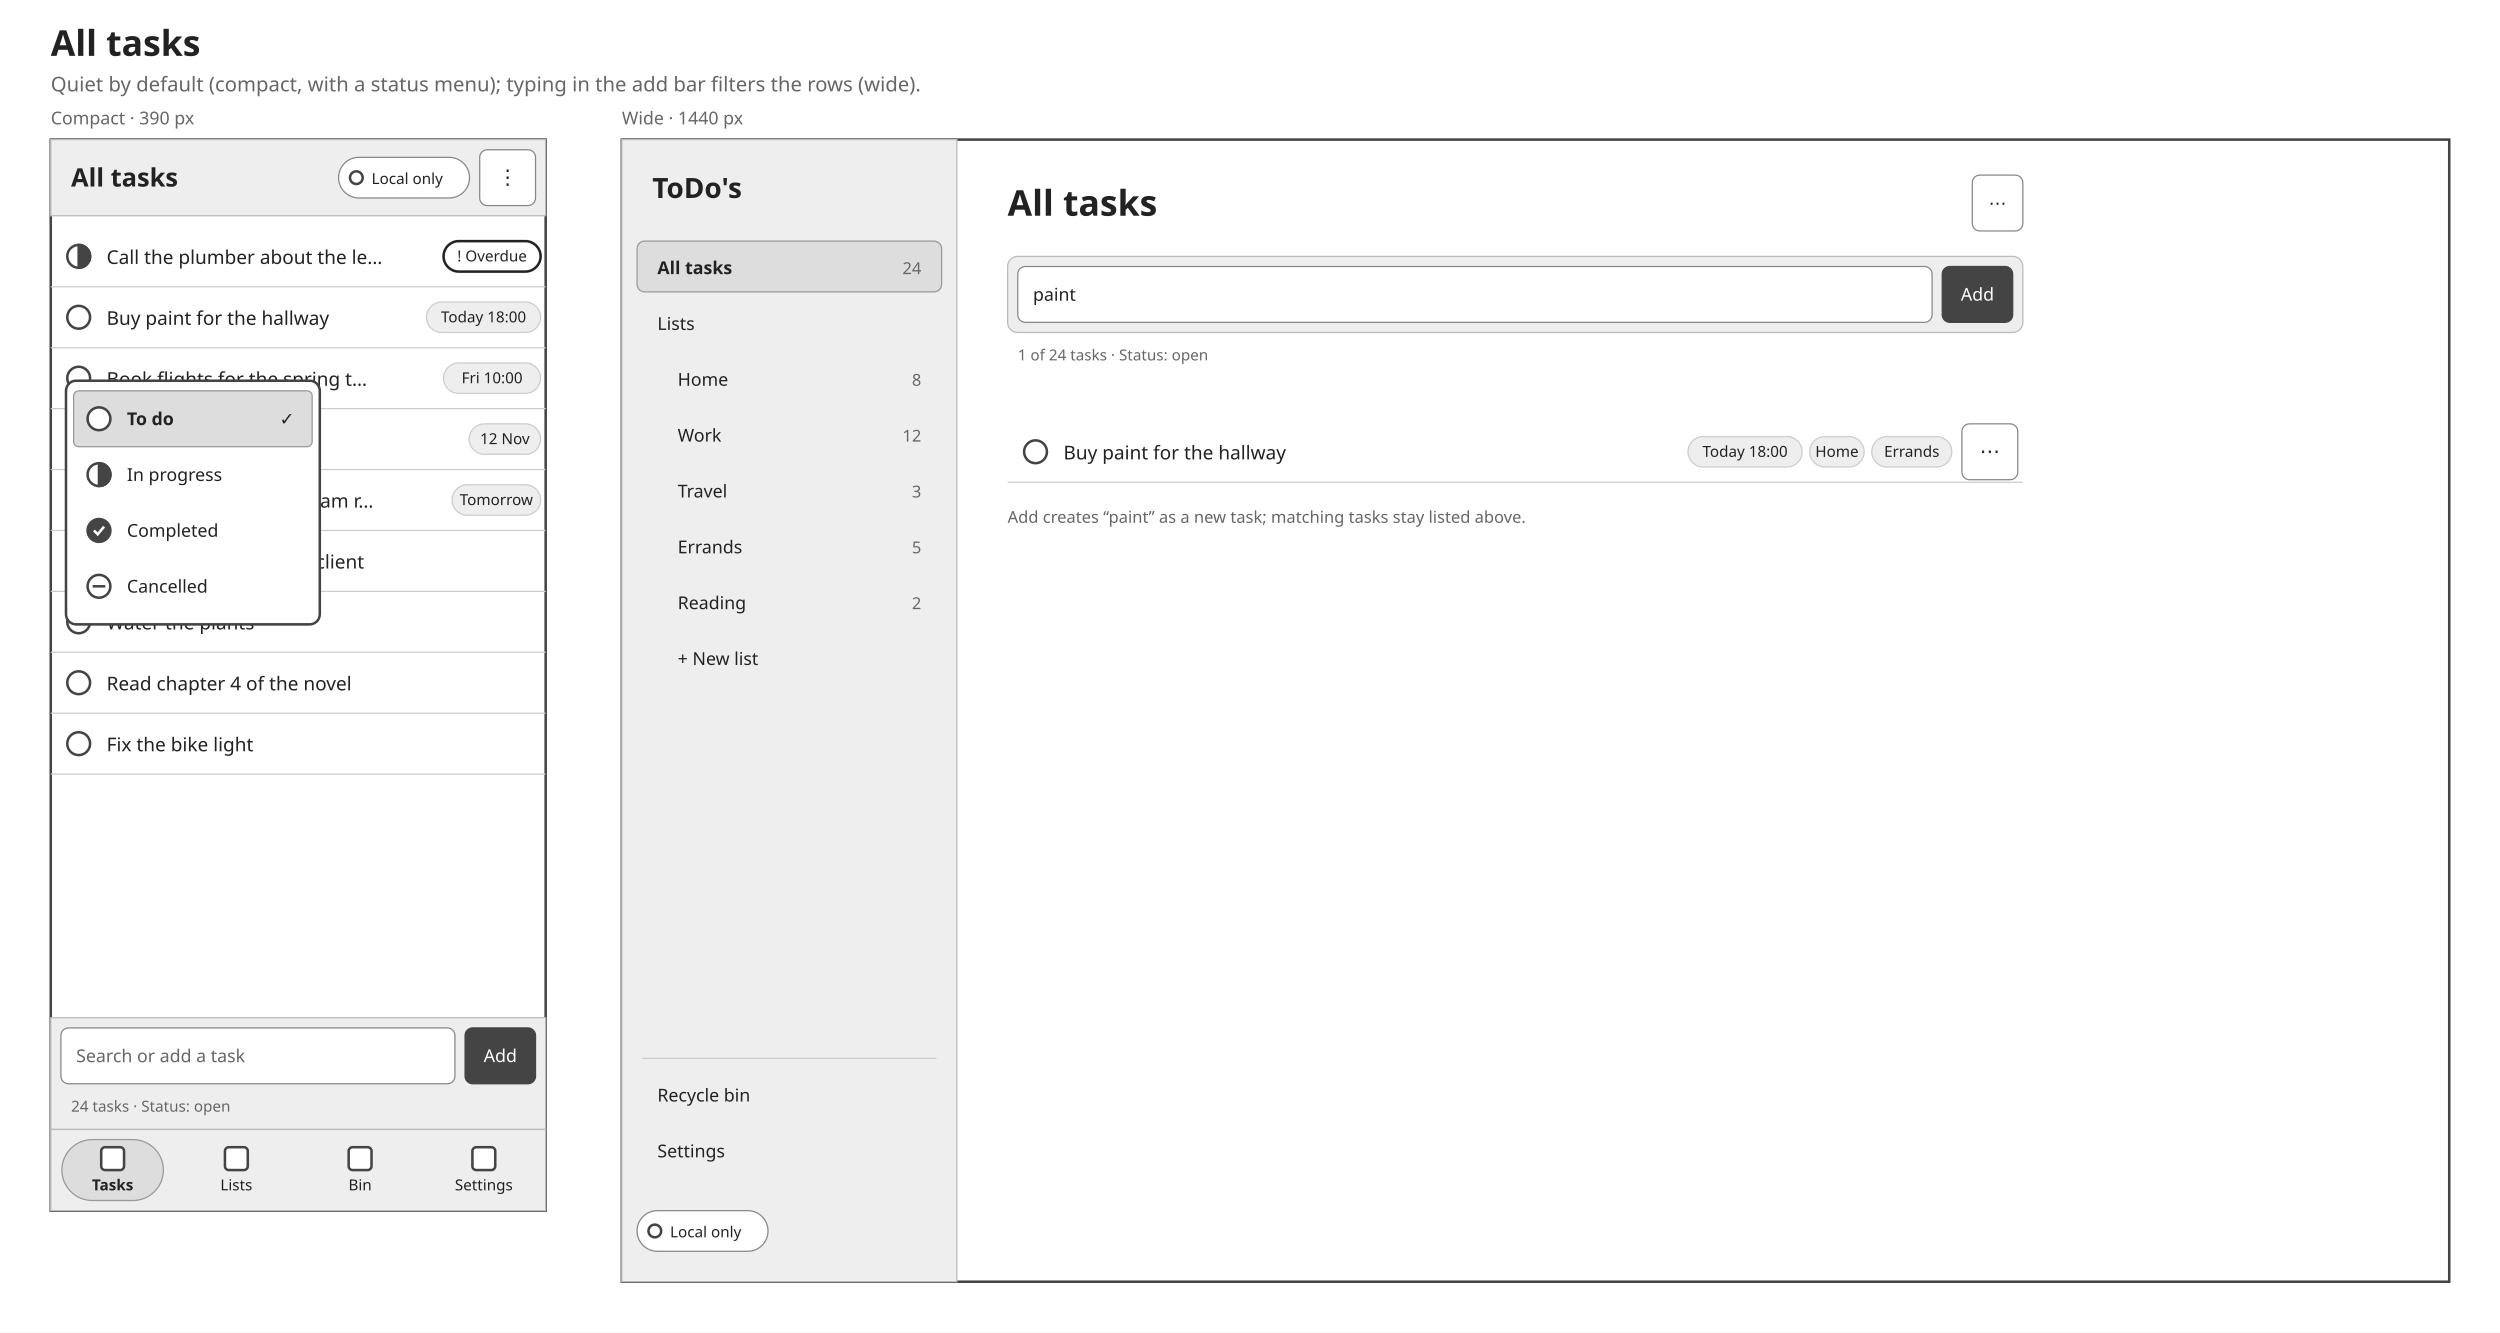
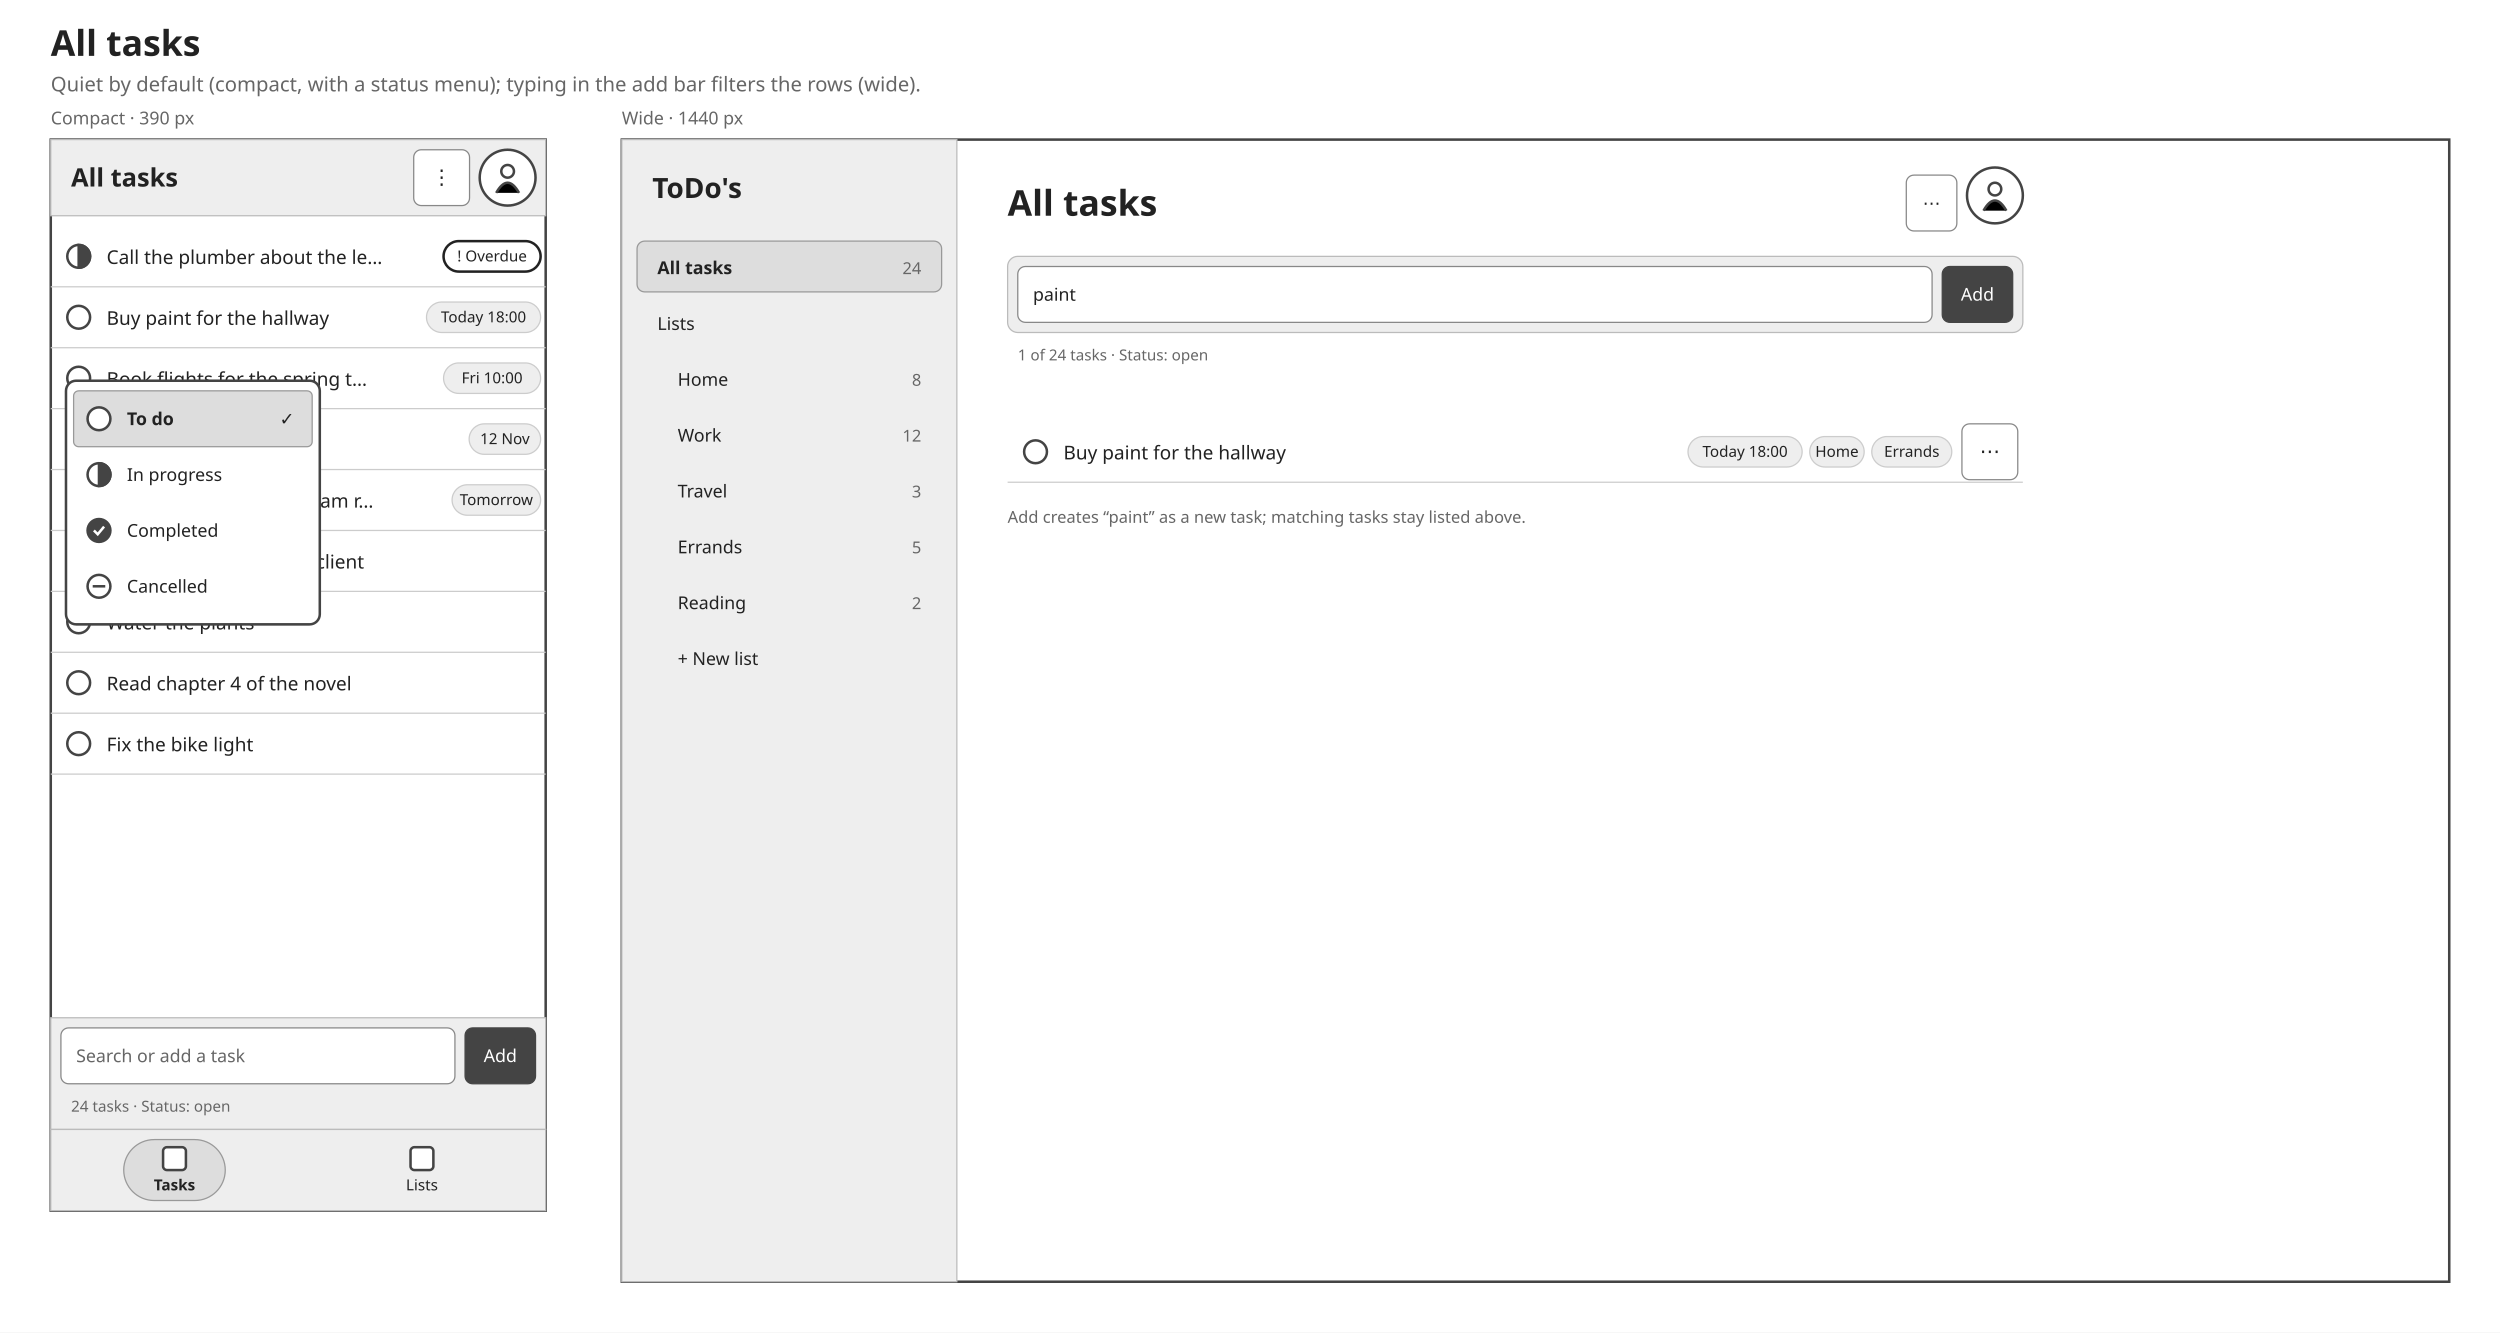
<svg xmlns="http://www.w3.org/2000/svg" width="1970" height="1050" viewBox="0 0 1970 1050">
  <style>
text { font-family: sans-serif; fill: #222222; }
.muted { fill: #666666; }
.on-primary { fill: #ffffff; }
.bold { font-weight: bold; }
rect.frame { fill: #ffffff; stroke: #444444; stroke-width: 2; }
.bar { fill: #eeeeee; stroke: #bbbbbb; }
.box { fill: #f5f5f5; stroke: #bbbbbb; }
.control { fill: #ffffff; stroke: #888888; }
.disabled { fill: #f5f5f5; stroke: #cccccc; }
.primary { fill: #444444; stroke: #444444; }
.selected { fill: #dddddd; stroke: #999999; }
.chip { fill: #eeeeee; stroke: #cccccc; }
.signal { fill: #ffffff; stroke: #222222; stroke-width: 2; }
.scrim { fill: #888888; fill-opacity: 0.5; }
.rule { stroke: #cccccc; }
.drop { stroke: #222222; stroke-width: 3; }
.icon { fill: #ffffff; stroke: #444444; stroke-width: 2; }
.icon-fill { fill: #444444; stroke: #444444; stroke-width: 2; }
.icon-mark { fill: none; stroke: #ffffff; stroke-width: 2; }
.icon-line { stroke: #444444; stroke-width: 2; }
+ .icon-line-open { fill: none; stroke: #444444; stroke-width: 2; stroke-linecap: round; stroke-linejoin: round; }
  </style>
  <rect x="0" y="0" width="1970" height="1050" fill="#ffffff" />
  <text x="40" y="44" font-size="28" class="bold">All tasks</text>
  <text x="40" y="72" font-size="16" class="muted">Quiet by default (compact, with a status menu); typing in the add bar filters the rows (wide).</text>
  <text x="40" y="98" font-size="14" class="muted">Compact · 390 px</text>
  <text x="490" y="98" font-size="14" class="muted">Wide · 1440 px</text>
  <g class="frame" data-width="390" data-height="844" transform="translate(40 110)">
    <rect x="0" y="0" width="390" height="844" rx="0" class="frame" />
    <rect x="0" y="0" width="390" height="60" rx="0" class="bar" />
-     <rect x="338" y="8" width="44" height="44" rx="6" class="control" />
-     <text x="360" y="35" font-size="16" text-anchor="middle">⋮</text>
-     <rect x="226.8" y="14" width="103.2" height="32" rx="16" class="control" />
-     <circle cx="240.8" cy="30" r="5" class="icon" />
-     <text x="252.8" y="35" font-size="12">Local only</text>
+     <circle cx="360" cy="30" r="22" class="icon" />
+     <circle cx="360" cy="25" r="5" class="icon" />
+     <path d="M 351 42 Q 360 26 369 42" class="icon-line" />
+     <rect x="286" y="8" width="44" height="44" rx="6" class="control" />
+     <text x="308" y="35" font-size="16" text-anchor="middle">⋮</text>
    <text x="16" y="37" font-size="20" class="bold">All tasks</text>
    <line x1="0" y1="116" x2="390" y2="116" class="rule" />
    <circle cx="22" cy="92" r="9" class="icon" />
    <path d="M22 83.0 A9 9 0 0 1 22 101.0 Z" class="icon-fill" />
    <rect x="309.52" y="80" width="76.48" height="24" rx="12" class="signal" />
    <text x="347.76" y="96" font-size="12" text-anchor="middle">! Overdue</text>
    <text x="44" y="98" font-size="15">Call the plumber about the le…</text>
    <line x1="0" y1="164" x2="390" y2="164" class="rule" />
    <circle cx="22" cy="140" r="9" class="icon" />
    <rect x="296.08" y="128" width="89.92" height="24" rx="12" class="chip" />
    <text x="341.04" y="144" font-size="12" text-anchor="middle">Today 18:00</text>
    <text x="44" y="146" font-size="15">Buy paint for the hallway</text>
    <line x1="0" y1="212" x2="390" y2="212" class="rule" />
    <circle cx="22" cy="188" r="9" class="icon" />
    <rect x="309.52" y="176" width="76.48" height="24" rx="12" class="chip" />
    <text x="347.76" y="192" font-size="12" text-anchor="middle">Fri 10:00</text>
    <text x="44" y="194" font-size="15">Book flights for the spring t…</text>
    <line x1="0" y1="260" x2="390" y2="260" class="rule" />
    <circle cx="22" cy="236" r="9" class="icon" />
    <rect x="329.68" y="224" width="56.32" height="24" rx="12" class="chip" />
    <text x="357.84" y="240" font-size="12" text-anchor="middle">12 Nov</text>
    <text x="44" y="242" font-size="15">Renew passport</text>
    <line x1="0" y1="308" x2="390" y2="308" class="rule" />
    <circle cx="22" cy="284" r="9" class="icon" />
    <path d="M22 275.0 A9 9 0 0 1 22 293.0 Z" class="icon-fill" />
    <rect x="316.24" y="272" width="69.76" height="24" rx="12" class="chip" />
    <text x="351.12" y="288" font-size="12" text-anchor="middle">Tomorrow</text>
    <text x="44" y="290" font-size="15">Prepare slides for the team r…</text>
    <line x1="0" y1="356" x2="390" y2="356" class="rule" />
    <circle cx="22" cy="332" r="9" class="icon" />
    <text x="44" y="338" font-size="15">Send the invoice to the client</text>
    <line x1="0" y1="404" x2="390" y2="404" class="rule" />
    <circle cx="22" cy="380" r="9" class="icon" />
    <text x="44" y="386" font-size="15">Water the plants</text>
    <line x1="0" y1="452" x2="390" y2="452" class="rule" />
    <circle cx="22" cy="428" r="9" class="icon" />
    <text x="44" y="434" font-size="15">Read chapter 4 of the novel</text>
    <line x1="0" y1="500" x2="390" y2="500" class="rule" />
    <circle cx="22" cy="476" r="9" class="icon" />
    <text x="44" y="482" font-size="15">Fix the bike light</text>
    <rect x="0" y="692" width="390" height="88" rx="0" class="bar" />
    <rect x="326.48" y="700" width="55.52" height="44" rx="6" class="primary" />
    <text x="354.24" y="726.9" font-size="14" class="on-primary" text-anchor="middle">Add</text>
    <rect x="8" y="700" width="310.48" height="44" rx="6" class="control" />
    <text x="20" y="727" font-size="14" class="muted">Search or add a task</text>
    <text x="16" y="766" font-size="12" class="muted">24 tasks · Status: open</text>
    <rect x="0" y="780" width="390" height="64" rx="0" class="bar" />
-     <rect x="8.75" y="788" width="80" height="48" rx="24" class="selected" />
-     <rect x="39.75" y="794" width="18" height="18" rx="3" class="icon" />
-     <text x="48.75" y="828" font-size="12" class="bold" text-anchor="middle">Tasks</text>
-     <rect x="137.25" y="794" width="18" height="18" rx="3" class="icon" />
-     <text x="146.25" y="828" font-size="12" text-anchor="middle">Lists</text>
-     <rect x="234.75" y="794" width="18" height="18" rx="3" class="icon" />
-     <text x="243.75" y="828" font-size="12" text-anchor="middle">Bin</text>
-     <rect x="332.25" y="794" width="18" height="18" rx="3" class="icon" />
-     <text x="341.25" y="828" font-size="12" text-anchor="middle">Settings</text>
+     <rect x="57.5" y="788" width="80" height="48" rx="24" class="selected" />
+     <rect x="88.5" y="794" width="18" height="18" rx="3" class="icon" />
+     <text x="97.5" y="828" font-size="12" class="bold" text-anchor="middle">Tasks</text>
+     <rect x="283.5" y="794" width="18" height="18" rx="3" class="icon" />
+     <text x="292.5" y="828" font-size="12" text-anchor="middle">Lists</text>
    <rect x="12" y="190" width="200" height="192" rx="8" class="frame" />
    <rect x="18" y="198" width="188" height="44" rx="4" class="selected" />
    <text x="192" y="225" font-size="14" class="bold" text-anchor="end">✓</text>
    <circle cx="38" cy="220" r="9" class="icon" />
    <text x="60" y="225" font-size="14" class="bold">To do</text>
    <circle cx="38" cy="264" r="9" class="icon" />
    <path d="M38 255 A9 9 0 0 1 38 273 Z" class="icon-fill" />
    <text x="60" y="269" font-size="14">In progress</text>
    <circle cx="38" cy="308" r="9" class="icon-fill" />
    <path d="M34 308 l3 3 l5 -6" class="icon-mark" />
    <text x="60" y="313" font-size="14">Completed</text>
    <circle cx="38" cy="352" r="9" class="icon" />
    <line x1="33.05" y1="352" x2="42.95" y2="352" class="icon-line" />
    <text x="60" y="357" font-size="14">Cancelled</text>
  </g>
  <g class="frame" data-width="1440" data-height="900" transform="translate(490 110)">
    <rect x="0" y="0" width="1440" height="900" rx="0" class="frame" />
    <rect x="0" y="0" width="264" height="900" rx="0" class="bar" />
    <text x="24" y="46" font-size="22" class="bold">ToDo's</text>
    <rect x="12" y="80" width="240" height="40" rx="6" class="selected" />
    <text x="28" y="106" font-size="14" class="bold">All tasks</text>
    <text x="236" y="106" font-size="13" class="muted" text-anchor="end">24</text>
    <text x="28" y="150" font-size="14">Lists</text>
    <text x="44" y="194" font-size="14">Home</text>
    <text x="236" y="194" font-size="13" class="muted" text-anchor="end">8</text>
    <text x="44" y="238" font-size="14">Work</text>
    <text x="236" y="238" font-size="13" class="muted" text-anchor="end">12</text>
    <text x="44" y="282" font-size="14">Travel</text>
    <text x="236" y="282" font-size="13" class="muted" text-anchor="end">3</text>
    <text x="44" y="326" font-size="14">Errands</text>
    <text x="236" y="326" font-size="13" class="muted" text-anchor="end">5</text>
    <text x="44" y="370" font-size="14">Reading</text>
    <text x="236" y="370" font-size="13" class="muted" text-anchor="end">2</text>
    <text x="44" y="414" font-size="14">+ New list</text>
-     <line x1="16" y1="724" x2="248" y2="724" class="rule" />
-     <text x="28" y="758" font-size="14">Recycle bin</text>
-     <text x="28" y="802" font-size="14">Settings</text>
-     <rect x="12" y="844" width="103.2" height="32" rx="16" class="control" />
-     <circle cx="26" cy="860" r="5" class="icon" />
-     <text x="38" y="865" font-size="12">Local only</text>
-     <rect x="1064.16" y="28" width="39.84" height="44" rx="6" class="control" />
-     <text x="1084.08" y="54.9" font-size="14" text-anchor="middle">⋯</text>
+     <circle cx="1082" cy="44" r="22" class="icon" />
+     <circle cx="1082" cy="39" r="5" class="icon" />
+     <path d="M 1073 56 Q 1082 40 1091 56" class="icon-line" />
+     <rect x="1012.16" y="28" width="39.84" height="44" rx="6" class="control" />
+     <text x="1032.08" y="54.9" font-size="14" text-anchor="middle">⋯</text>
    <text x="304" y="60" font-size="28" class="bold">All tasks</text>
    <rect x="304" y="92" width="800" height="60" rx="8" class="bar" />
    <rect x="1040.48" y="100" width="55.52" height="44" rx="6" class="primary" />
    <text x="1068.24" y="126.9" font-size="14" class="on-primary" text-anchor="middle">Add</text>
    <rect x="312" y="100" width="720.48" height="44" rx="6" class="control" />
    <text x="324" y="127" font-size="14">paint</text>
    <text x="312" y="174" font-size="12" class="muted">1 of 24 tasks · Status: open</text>
    <line x1="304" y1="270" x2="1104" y2="270" class="rule" />
    <circle cx="326" cy="246" r="9" class="icon" />
    <rect x="1056" y="224" width="44" height="44" rx="6" class="control" />
    <text x="1078" y="251" font-size="16" text-anchor="middle">⋯</text>
    <rect x="984.96" y="234" width="63.04" height="24" rx="12" class="chip" />
    <text x="1016.48" y="250" font-size="12" text-anchor="middle">Errands</text>
    <rect x="936.08" y="234" width="42.88" height="24" rx="12" class="chip" />
    <text x="957.52" y="250" font-size="12" text-anchor="middle">Home</text>
    <rect x="840.16" y="234" width="89.92" height="24" rx="12" class="chip" />
    <text x="885.12" y="250" font-size="12" text-anchor="middle">Today 18:00</text>
    <text x="348" y="252" font-size="15">Buy paint for the hallway</text>
    <text x="304" y="302" font-size="13" class="muted">Add creates “paint” as a new task; matching tasks stay listed above.</text>
  </g>
</svg>
